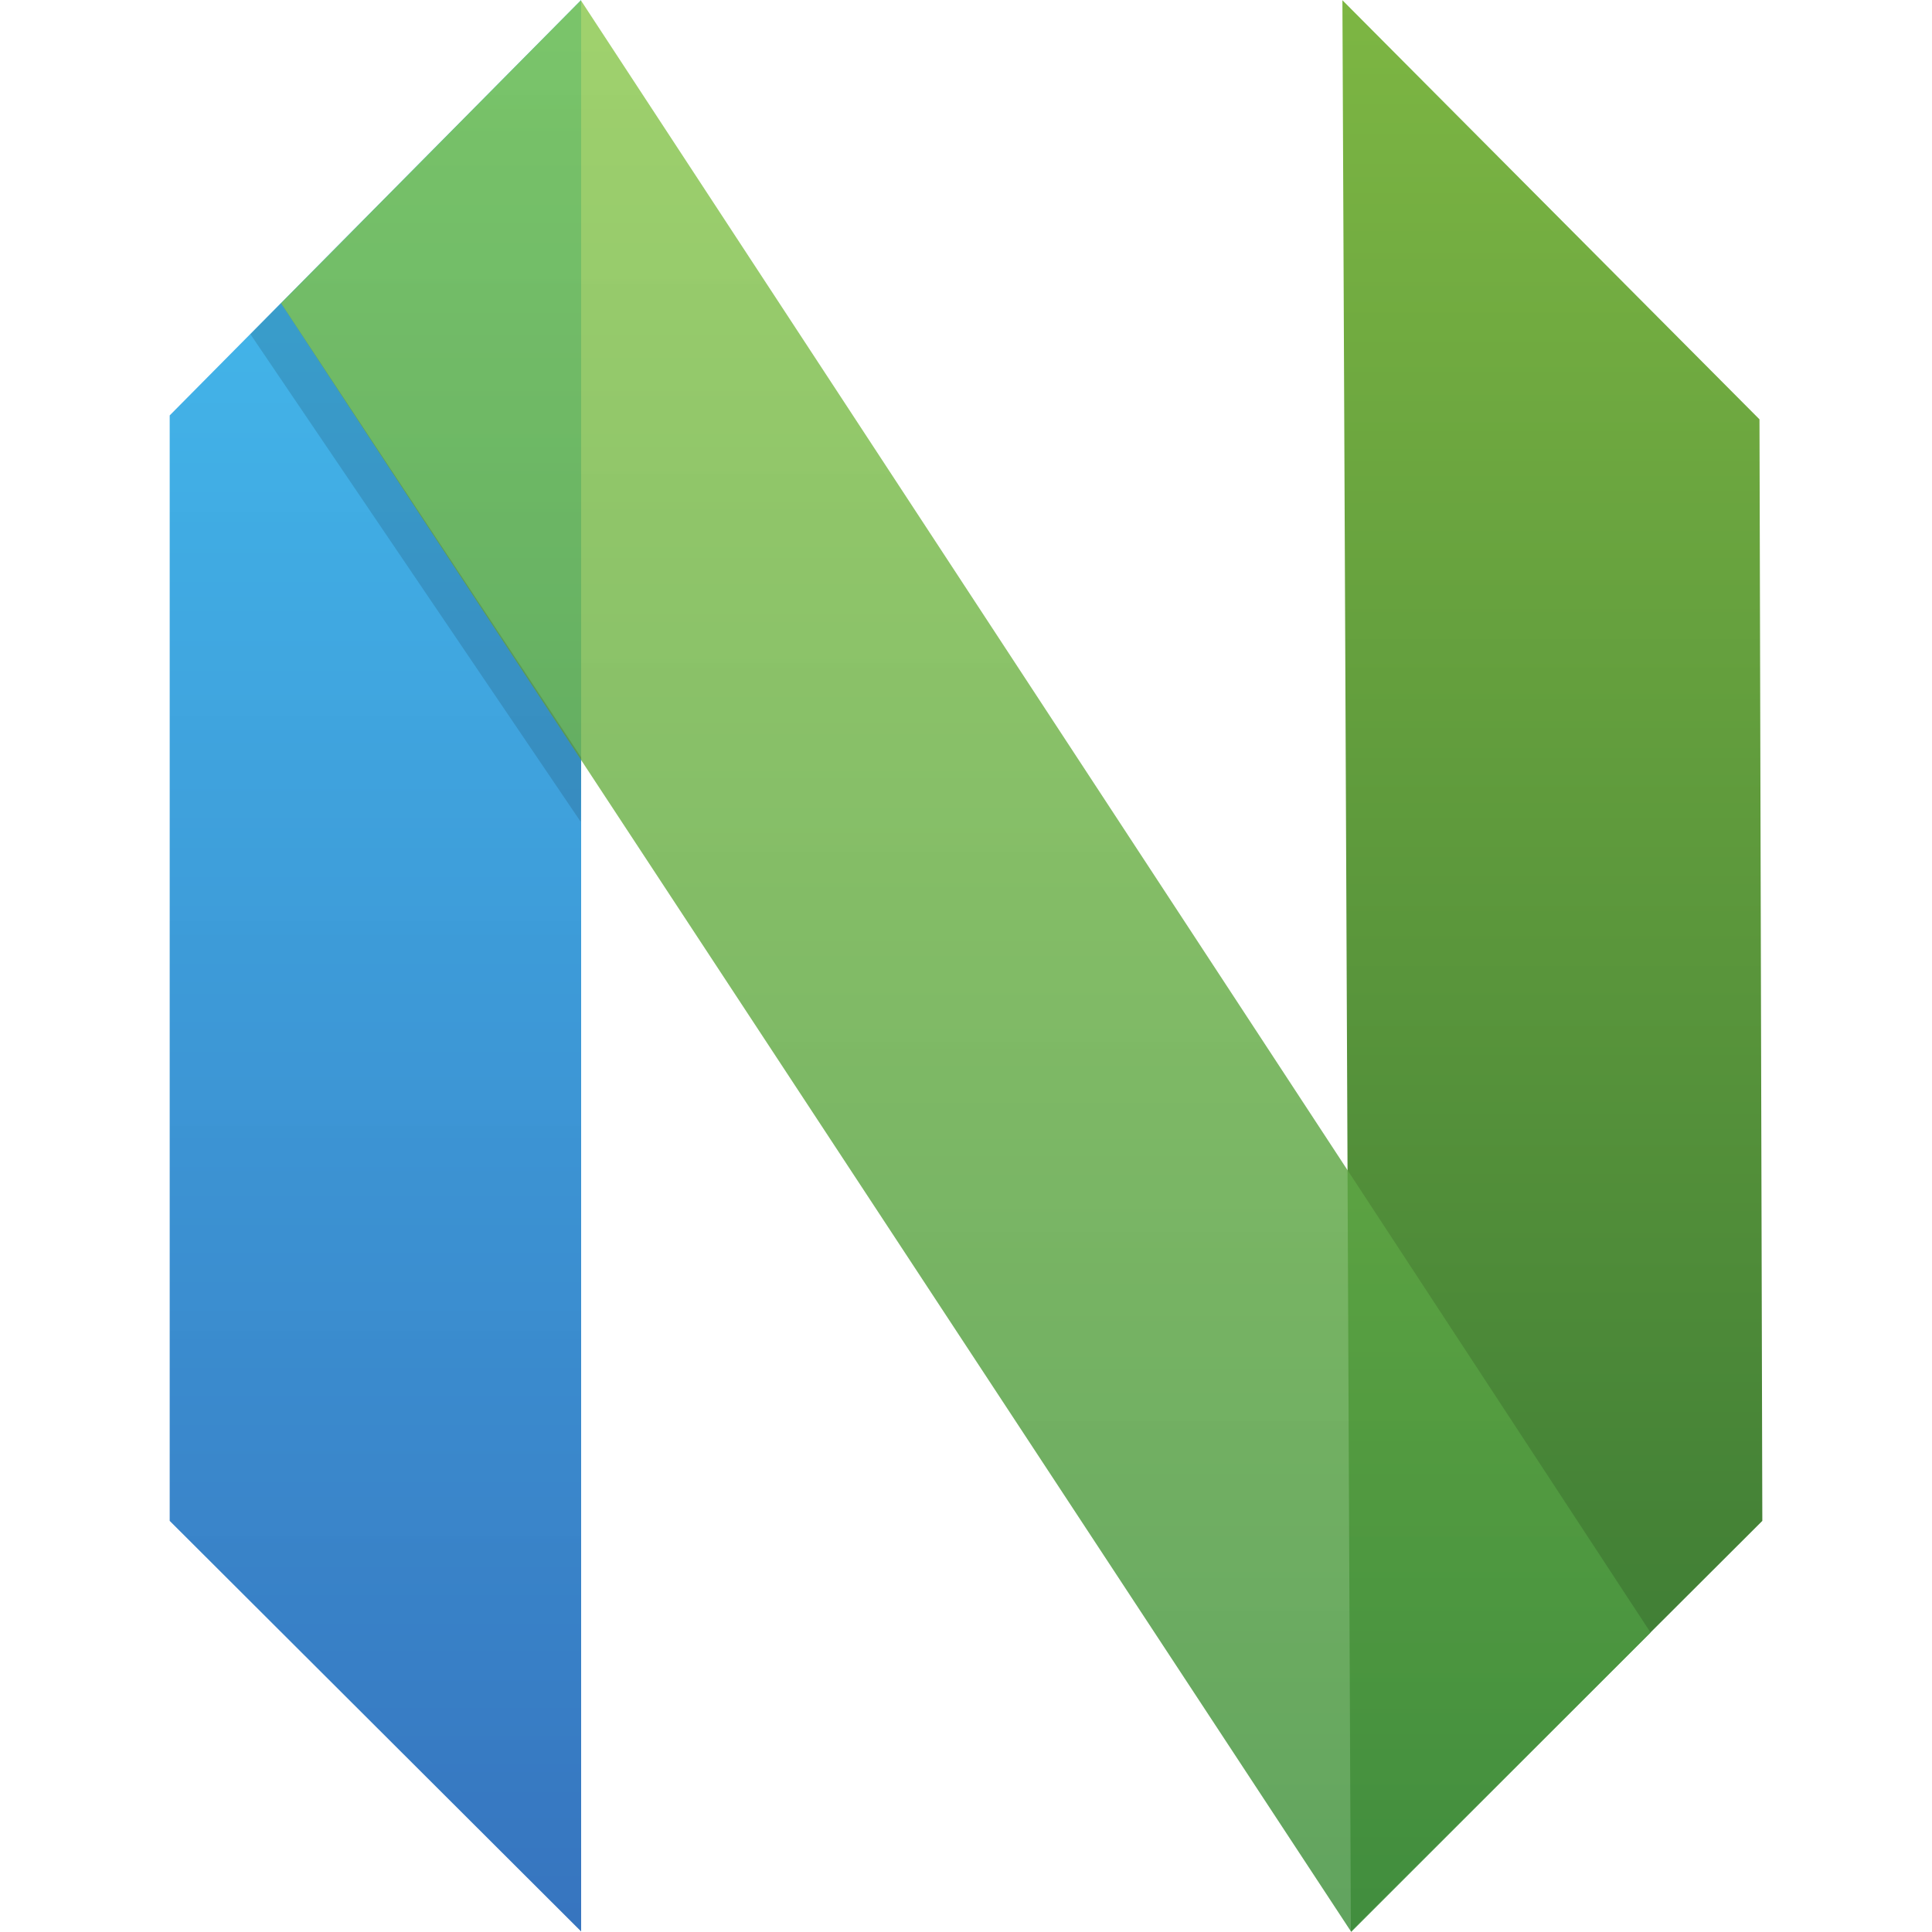
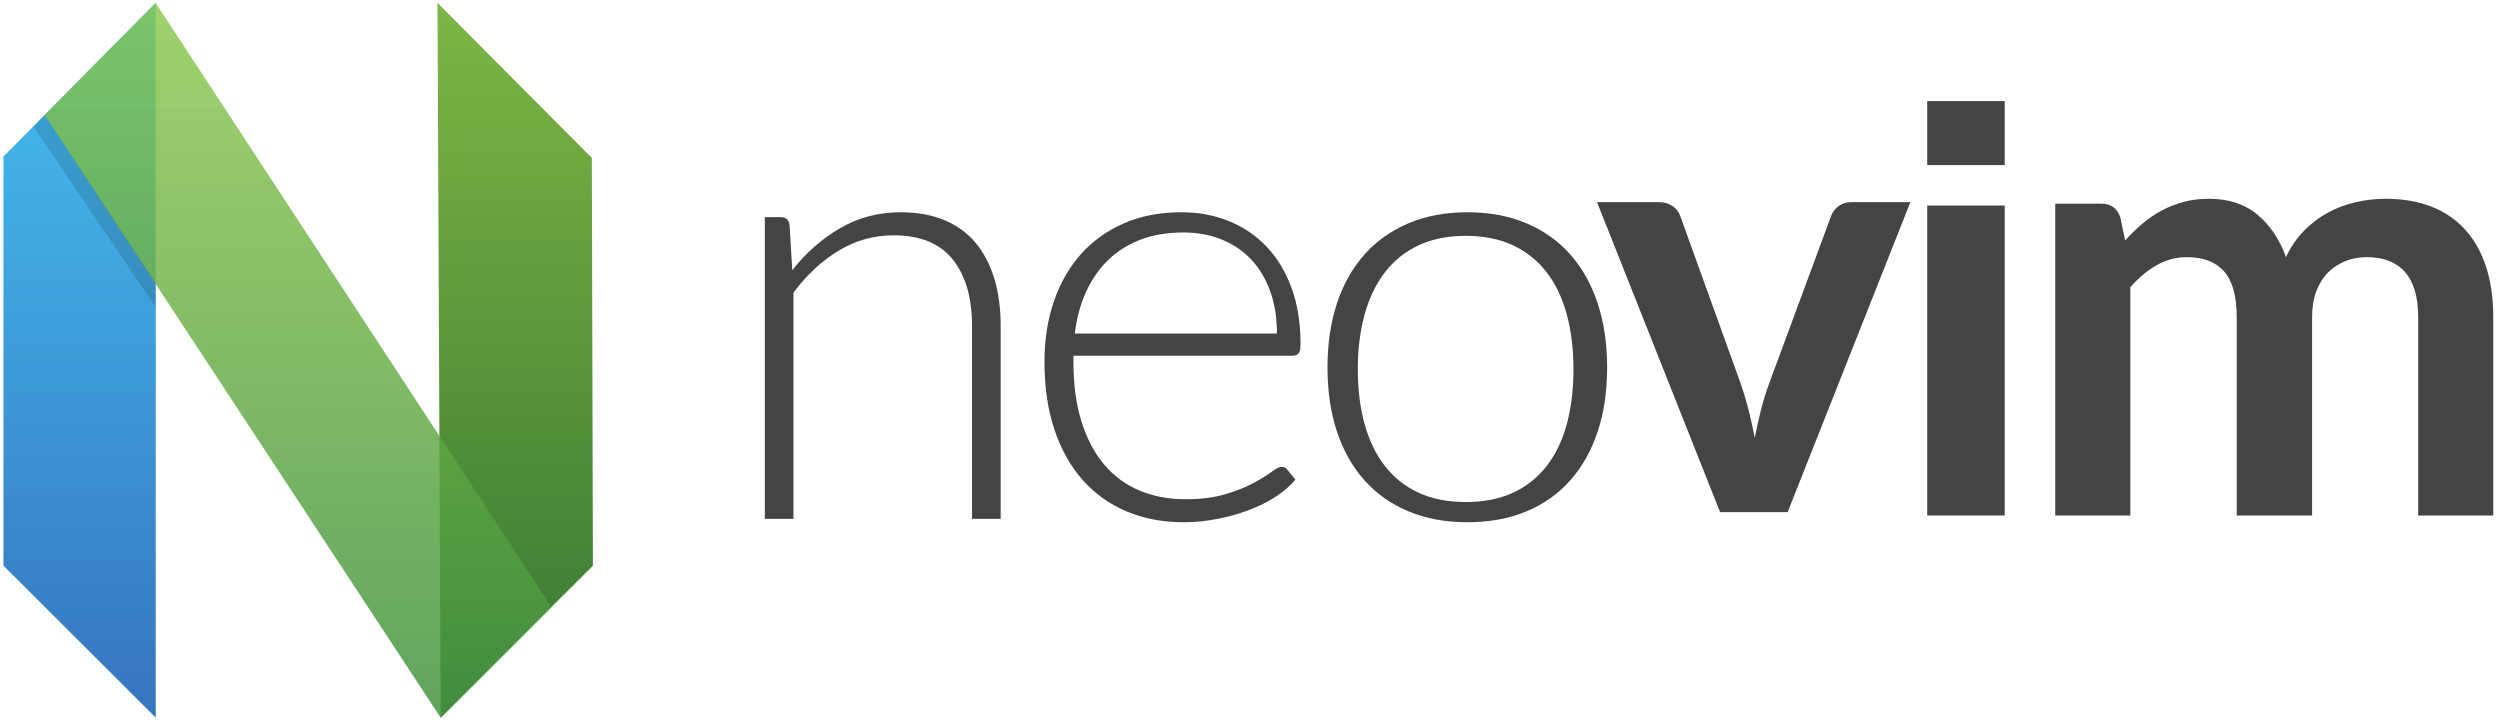
- <svg xmlns="http://www.w3.org/2000/svg" width="64" height="64">
+ <svg xmlns="http://www.w3.org/2000/svg" width="742px" height="214px" viewBox="0 0 742 214" version="1.1">
  <description>Created with Sketch (http://www.bohemiancoding.com/sketch)</description>
  <defs>
-     <linearGradient x1="22.625" y1="-.173" x2="22.625" y2="211.998" id="A" gradientUnits="userSpaceOnUse">
-       <stop stop-color="#16b0ed" stop-opacity=".8" offset="0%" />
-       <stop stop-color="#0f59b2" stop-opacity=".837" offset="100%" />
+     <linearGradient x1="50%" y1="0%" x2="50%" y2="100%" id="linearGradient-1">
+       <stop stop-color="#16B0ED" stop-opacity="0.8" offset="0%" />
+       <stop stop-color="#0F59B2" stop-opacity="0.837" offset="100%" />
    </linearGradient>
-     <linearGradient x1="152.09" y1="-.148" x2="152.09" y2="211.998" id="B" gradientUnits="userSpaceOnUse">
-       <stop stop-color="#7db643" offset="0%" />
+     <linearGradient x1="50%" y1="0%" x2="50%" y2="100%" id="linearGradient-2">
+       <stop stop-color="#7DB643" offset="0%" />
      <stop stop-color="#367533" offset="100%" />
    </linearGradient>
-     <linearGradient x1="87.475" y1="-.137" x2="87.475" y2="212.054" id="C" gradientUnits="userSpaceOnUse">
-       <stop stop-color="#88c649" stop-opacity=".8" offset="0%" />
-       <stop stop-color="#439240" stop-opacity=".84" offset="100%" />
+     <linearGradient x1="50%" y1="0%" x2="50%" y2="100%" id="linearGradient-3">
+       <stop stop-color="#88C649" stop-opacity="0.8" offset="0%" />
+       <stop stop-color="#439240" stop-opacity="0.84" offset="100%" />
    </linearGradient>
  </defs>
-   <g transform="matrix(.301563 0 0 .301563 5.613197 .052163)" fill-rule="evenodd">
-     <path d="M.027 45.46L45.224-.173v212.17L.027 166.894z" fill="url(#A)" />
-     <path transform="matrix(-1 0 0 1 304 0)" d="M129.337 45.89L175.152-.148l-.93 212.147-45.197-45.104z" fill="url(#B)" />
-     <path d="M45.194-.137l117.506 179.3-32.882 32.88L12.25 33.14z" fill="url(#C)" />
-     <path d="M45.234 83.032l-.062 7.063L8.89 36.532l3.36-3.422z" fill="#000" fill-opacity=".13" />
+   <g id="Page-1" stroke="none" stroke-width="1" fill="none" fill-rule="evenodd">
+     <g id="mark" transform="translate(1, 1)">
+       <path d="M0.027,45.459 L45.224,-0.173 L45.224,211.998 L0.027,166.894 L0.027,45.459 Z" id="Left---green" fill="url(#linearGradient-1)" />
+       <path d="M129.337,45.889 L175.152,-0.148 L174.224,211.998 L129.027,166.894 L129.337,45.889 Z" id="Right---blue" fill="url(#linearGradient-2)" transform="translate(152, 106) scale(-1, 1) translate(-152, -106) " />
+       <path d="M45.194,-0.137 L162.7,179.173 L129.818,212.054 L12.25,33.141 L45.194,-0.137 Z" id="Cross---blue" fill="url(#linearGradient-3)" />
+       <path d="M45.234,83.032 L45.171,90.095 L8.891,36.532 L12.25,33.11 L45.234,83.032 Z" id="Shadow" fill-opacity="0.13" fill="#000000" />
+     </g>
+     <g id="wordmark" transform="translate(227, 30)" fill="#444444">
+       <g id="Group">
+         <g transform="translate(0, 29)">
+           <path d="M0,95 L0,5.44 L4.655,5.44 C6.205,5.44 7.1,6.191 7.34,7.69 L8.146,21.192 C12.204,16.033 16.932,11.876 22.334,8.726 C27.733,5.575 33.747,4 40.371,4 C45.264,4 49.576,4.781 53.306,6.34 C57.035,7.901 60.123,10.151 62.57,13.091 C65.018,16.033 66.867,19.572 68.12,23.712 C69.373,27.853 70,32.533 70,37.754 L70,95 L61.496,95 L61.496,37.754 C61.496,29.352 59.586,22.767 55.767,17.997 C51.947,13.226 46.1,10.841 38.223,10.841 C32.372,10.841 26.944,12.357 21.931,15.386 C16.918,18.418 12.442,22.573 8.504,27.853 L8.504,95 L0,95 L0,95 Z" id="Shape" />
+           <path d="M123.624,4 C128.69,4 133.379,4.868 137.693,6.605 C142.005,8.343 145.745,10.873 148.912,14.197 C152.079,17.521 154.55,21.609 156.331,26.461 C158.11,31.312 159,36.883 159,43.172 C159,44.489 158.805,45.387 158.412,45.867 C158.019,46.347 157.402,46.586 156.561,46.586 L91.595,46.586 L91.595,48.293 C91.595,55.001 92.379,60.902 93.948,65.992 C95.515,71.083 97.748,75.35 100.643,78.795 C103.538,82.24 107.036,84.829 111.138,86.566 C115.238,88.304 119.824,89.172 124.89,89.172 C129.414,89.172 133.336,88.678 136.652,87.689 C139.969,86.701 142.76,85.593 145.021,84.365 C147.283,83.138 149.078,82.029 150.405,81.041 C151.731,80.053 152.697,79.559 153.3,79.559 C154.084,79.559 154.688,79.859 155.11,80.457 L157.462,83.332 C156.014,85.129 154.1,86.807 151.717,88.363 C149.334,89.921 146.679,91.254 143.755,92.361 C140.829,93.47 137.693,94.352 134.345,95.012 C130.998,95.669 127.636,96 124.257,96 C118.105,96 112.495,94.936 107.429,92.811 C102.362,90.685 98.014,87.585 94.386,83.512 C90.756,79.438 87.951,74.452 85.971,68.553 C83.99,62.654 83,55.899 83,48.293 C83,41.885 83.919,35.97 85.76,30.549 C87.6,25.128 90.253,20.456 93.721,16.533 C97.188,12.611 101.441,9.542 106.479,7.324 C111.513,5.109 117.229,4 123.624,4 L123.624,4 Z M124.197,10 C119.501,10 115.293,10.702 111.574,12.105 C107.853,13.509 104.638,15.526 101.924,18.158 C99.211,20.789 97.016,23.947 95.338,27.632 C93.66,31.316 92.55,35.439 92,40 L152,40 C152,35.321 151.328,31.126 149.987,27.412 C148.644,23.7 146.755,20.556 144.316,17.982 C141.878,15.411 138.95,13.437 135.535,12.061 C132.122,10.688 128.343,10 124.197,10 L124.197,10 Z" id="Shape" />
+           <path d="M208.546,4 C215.072,4 220.914,5.093 226.07,7.279 C231.224,9.466 235.571,12.566 239.11,16.578 C242.648,20.591 245.348,25.428 247.209,31.088 C249.07,36.748 250,43.082 250,50.09 C250,57.098 249.068,63.417 247.209,69.047 C245.348,74.678 242.648,79.499 239.11,83.512 C235.571,87.524 231.224,90.609 226.07,92.766 C220.914,94.922 215.072,96 208.546,96 C202.017,96 196.177,94.922 191.021,92.766 C185.866,90.609 181.504,87.524 177.936,83.512 C174.367,79.499 171.651,74.676 169.791,69.047 C167.93,63.417 167,57.098 167,50.09 C167,43.082 167.93,36.748 169.791,31.088 C171.652,25.428 174.367,20.592 177.936,16.578 C181.504,12.566 185.866,9.466 191.021,7.279 C196.177,5.094 202.017,4 208.546,4 L208.546,4 Z M208.045,90 C213.386,90 218.051,89.082 222.042,87.243 C226.032,85.405 229.362,82.769 232.034,79.334 C234.704,75.899 236.698,71.758 238.02,66.906 C239.337,62.055 240,56.618 240,50.59 C240,44.625 239.339,39.201 238.02,34.32 C236.698,29.439 234.704,25.267 232.034,21.801 C229.364,18.338 226.033,15.671 222.042,13.802 C218.051,11.935 213.385,11 208.045,11 C202.705,11 198.037,11.935 194.048,13.802 C190.057,15.671 186.726,18.338 184.056,21.801 C181.385,25.267 179.376,29.439 178.025,34.32 C176.675,39.201 176,44.625 176,50.59 C176,56.616 176.675,62.055 178.025,66.906 C179.376,71.758 181.385,75.899 184.056,79.334 C186.726,82.769 190.057,85.405 194.048,87.243 C198.037,89.082 202.704,90 208.045,90 L208.045,90 Z" id="Shape" />
+           <path d="M303.57,93 L283.52,93 L247,1 L265.349,1 C266.961,1 268.317,1.389 269.422,2.166 C270.525,2.944 271.287,3.929 271.705,5.125 L289.427,54.263 C290.441,57.133 291.293,59.943 291.978,62.692 C292.664,65.443 293.276,68.192 293.813,70.942 C294.35,68.192 294.961,65.443 295.648,62.692 C296.334,59.943 297.215,57.133 298.289,54.263 L316.459,5.125 C316.876,3.929 317.623,2.944 318.697,2.166 C319.771,1.389 321.053,1 322.546,1 L340,1 L303.57,93 L303.57,93 Z" id="Shape" />
+           <rect id="Rectangle" x="345" y="2" width="23" height="92" />
+           <path d="M383,94 L383,1.443 L396.624,1.443 C399.511,1.443 401.403,2.797 402.306,5.503 L403.749,12.359 C405.373,10.555 407.072,8.9 408.846,7.397 C410.619,5.894 412.514,4.601 414.529,3.518 C416.543,2.436 418.708,1.579 421.025,0.947 C423.339,0.316 425.88,0 428.649,0 C434.481,0 439.278,1.579 443.038,4.736 C446.797,7.893 449.609,12.088 451.473,17.321 C452.917,14.253 454.721,11.623 456.886,9.427 C459.051,7.233 461.427,5.443 464.013,4.06 C466.598,2.677 469.35,1.654 472.267,0.992 C475.183,0.33 478.115,0 481.063,0 C486.174,0 490.716,0.783 494.685,2.345 C498.654,3.91 501.992,6.194 504.699,9.202 C507.405,12.209 509.465,15.877 510.878,20.207 C512.291,24.537 513,29.499 513,35.092 L513,94 L490.716,94 L490.716,35.092 C490.716,29.198 489.422,24.763 486.838,21.786 C484.251,18.809 480.462,17.321 475.47,17.321 C473.184,17.321 471.066,17.712 469.112,18.493 C467.156,19.276 465.442,20.404 463.968,21.876 C462.495,23.35 461.337,25.2 460.494,27.424 C459.652,29.649 459.231,32.205 459.231,35.092 L459.231,94 L436.861,94 L436.861,35.092 C436.861,28.898 435.612,24.388 433.117,21.56 C430.62,18.735 426.937,17.321 422.066,17.321 C418.876,17.321 415.886,18.118 413.09,19.711 C410.291,21.304 407.691,23.486 405.286,26.251 L405.286,94 L383,94 L383,94 Z" id="Shape" />
+         </g>
+         <rect id="Rectangle" x="345" y="0" width="23" height="19" />
+       </g>
+     </g>
  </g>
</svg>
